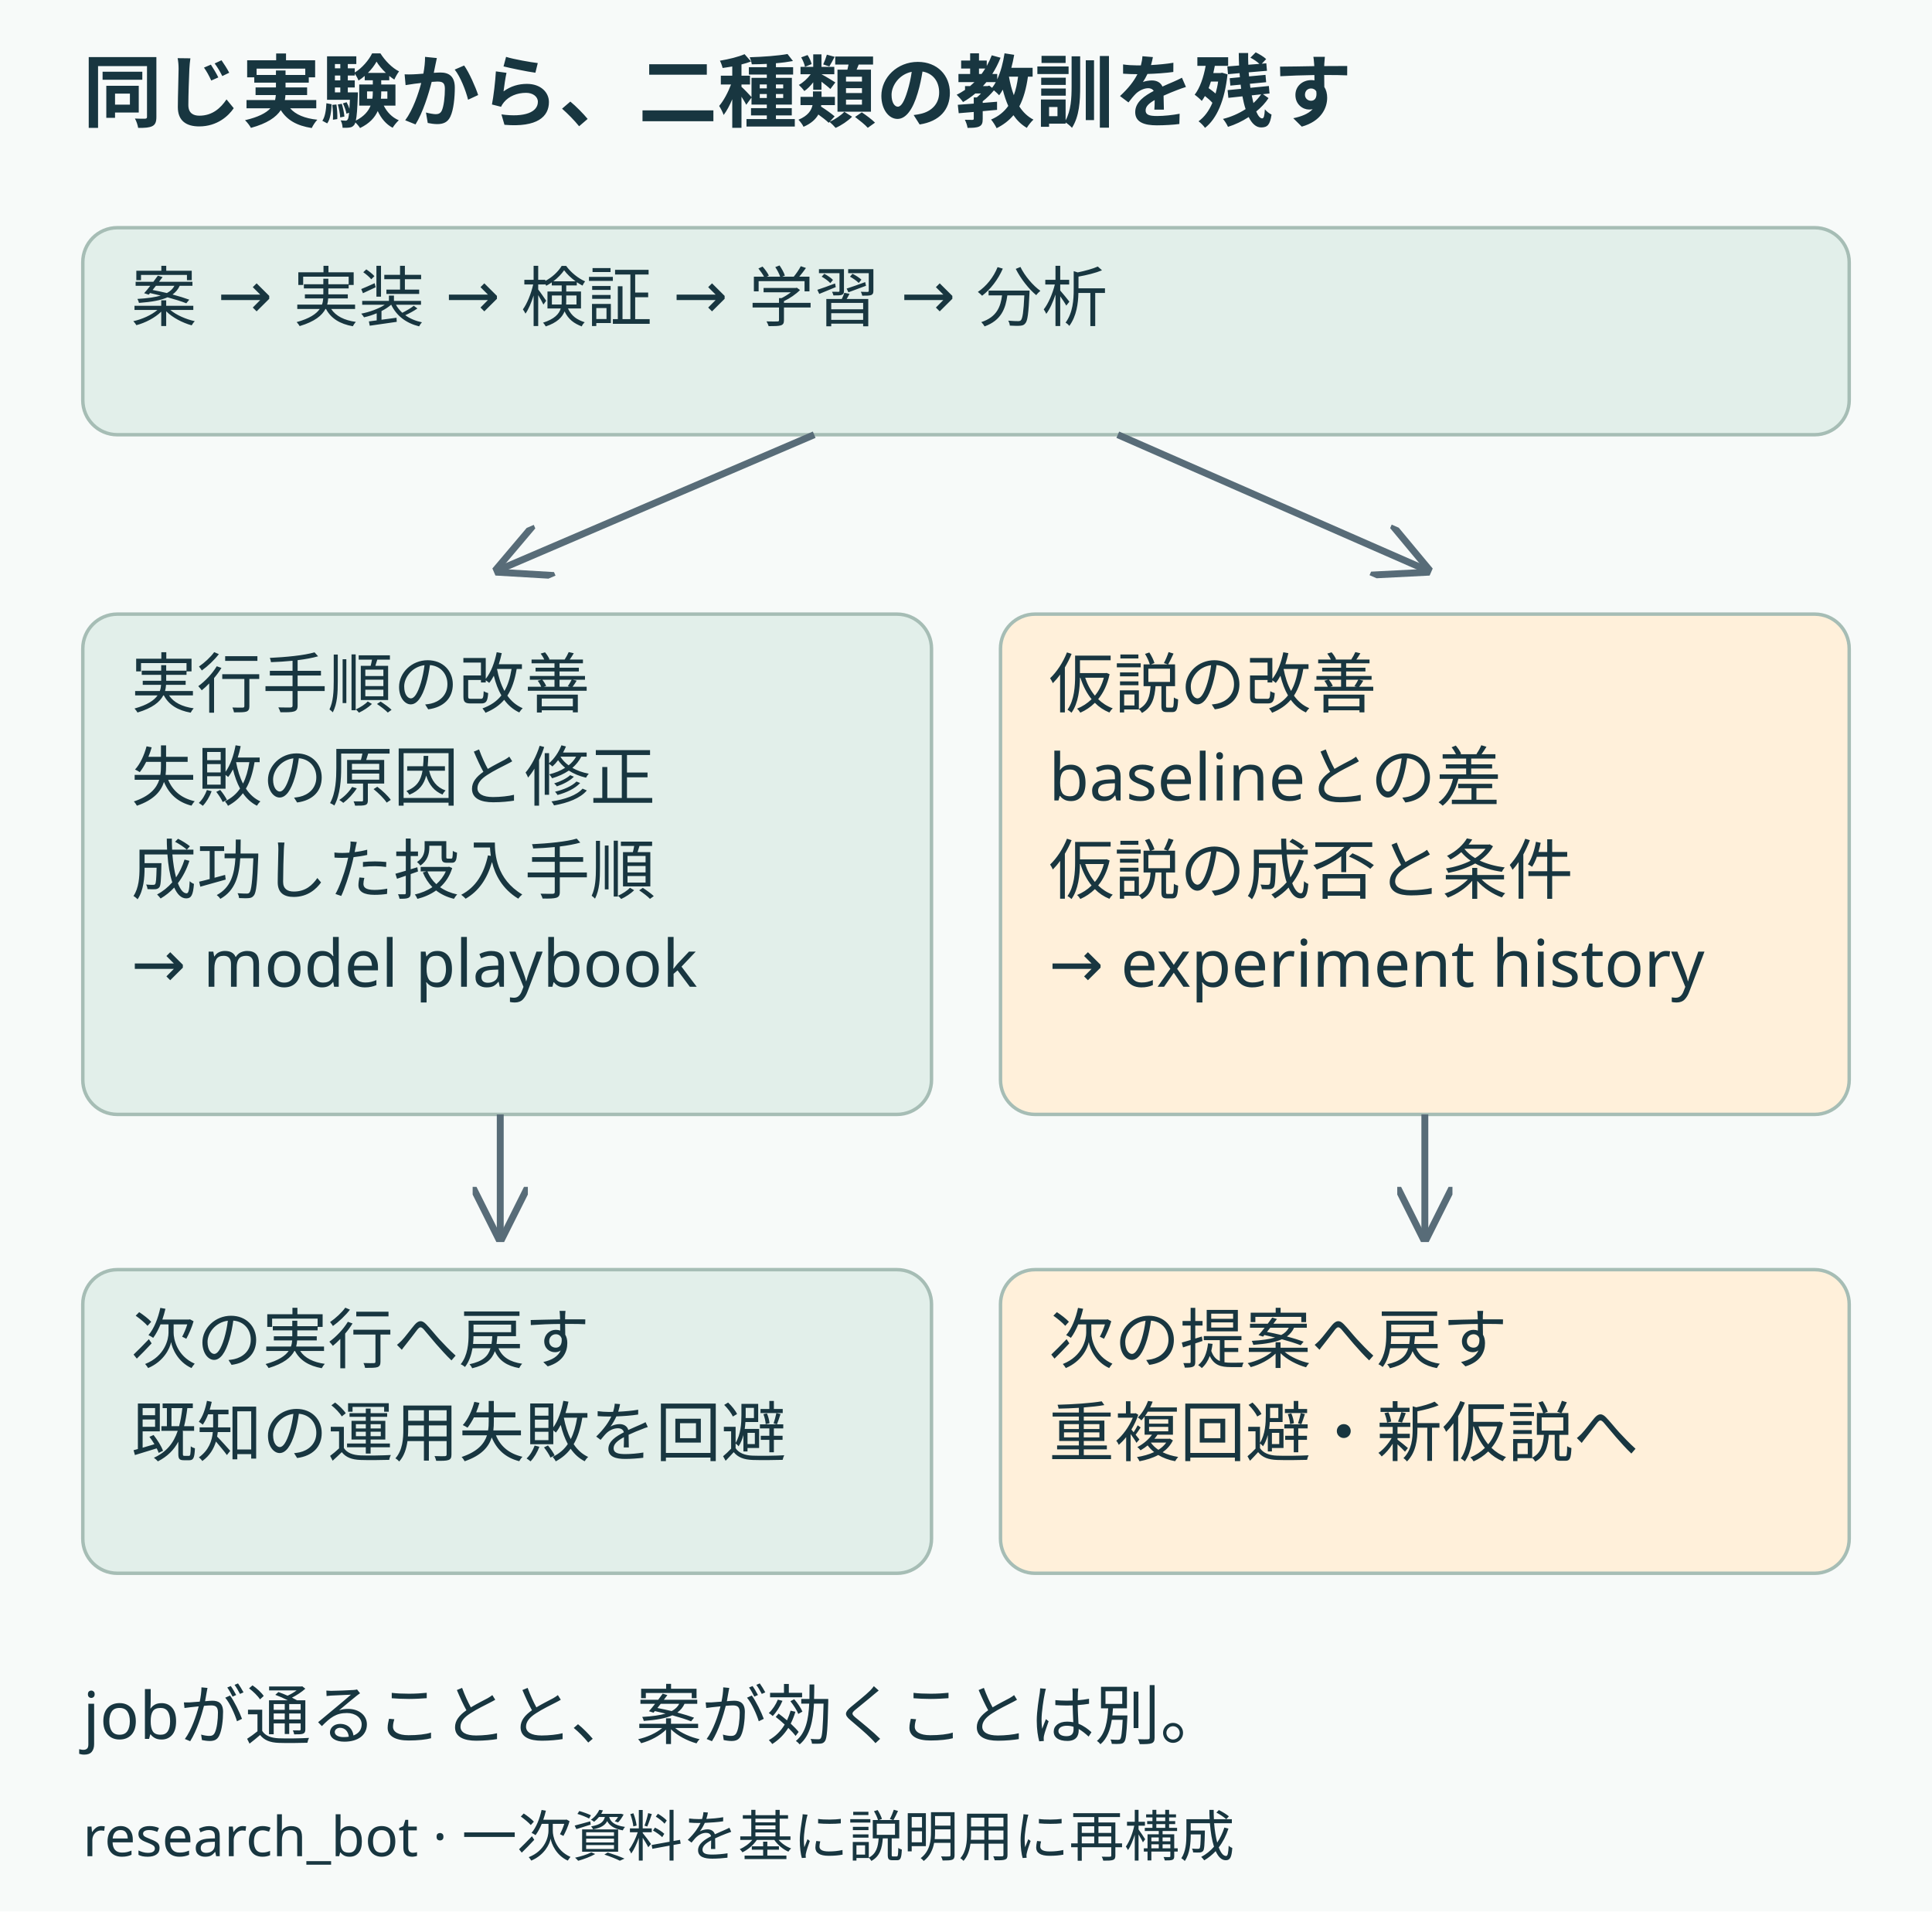
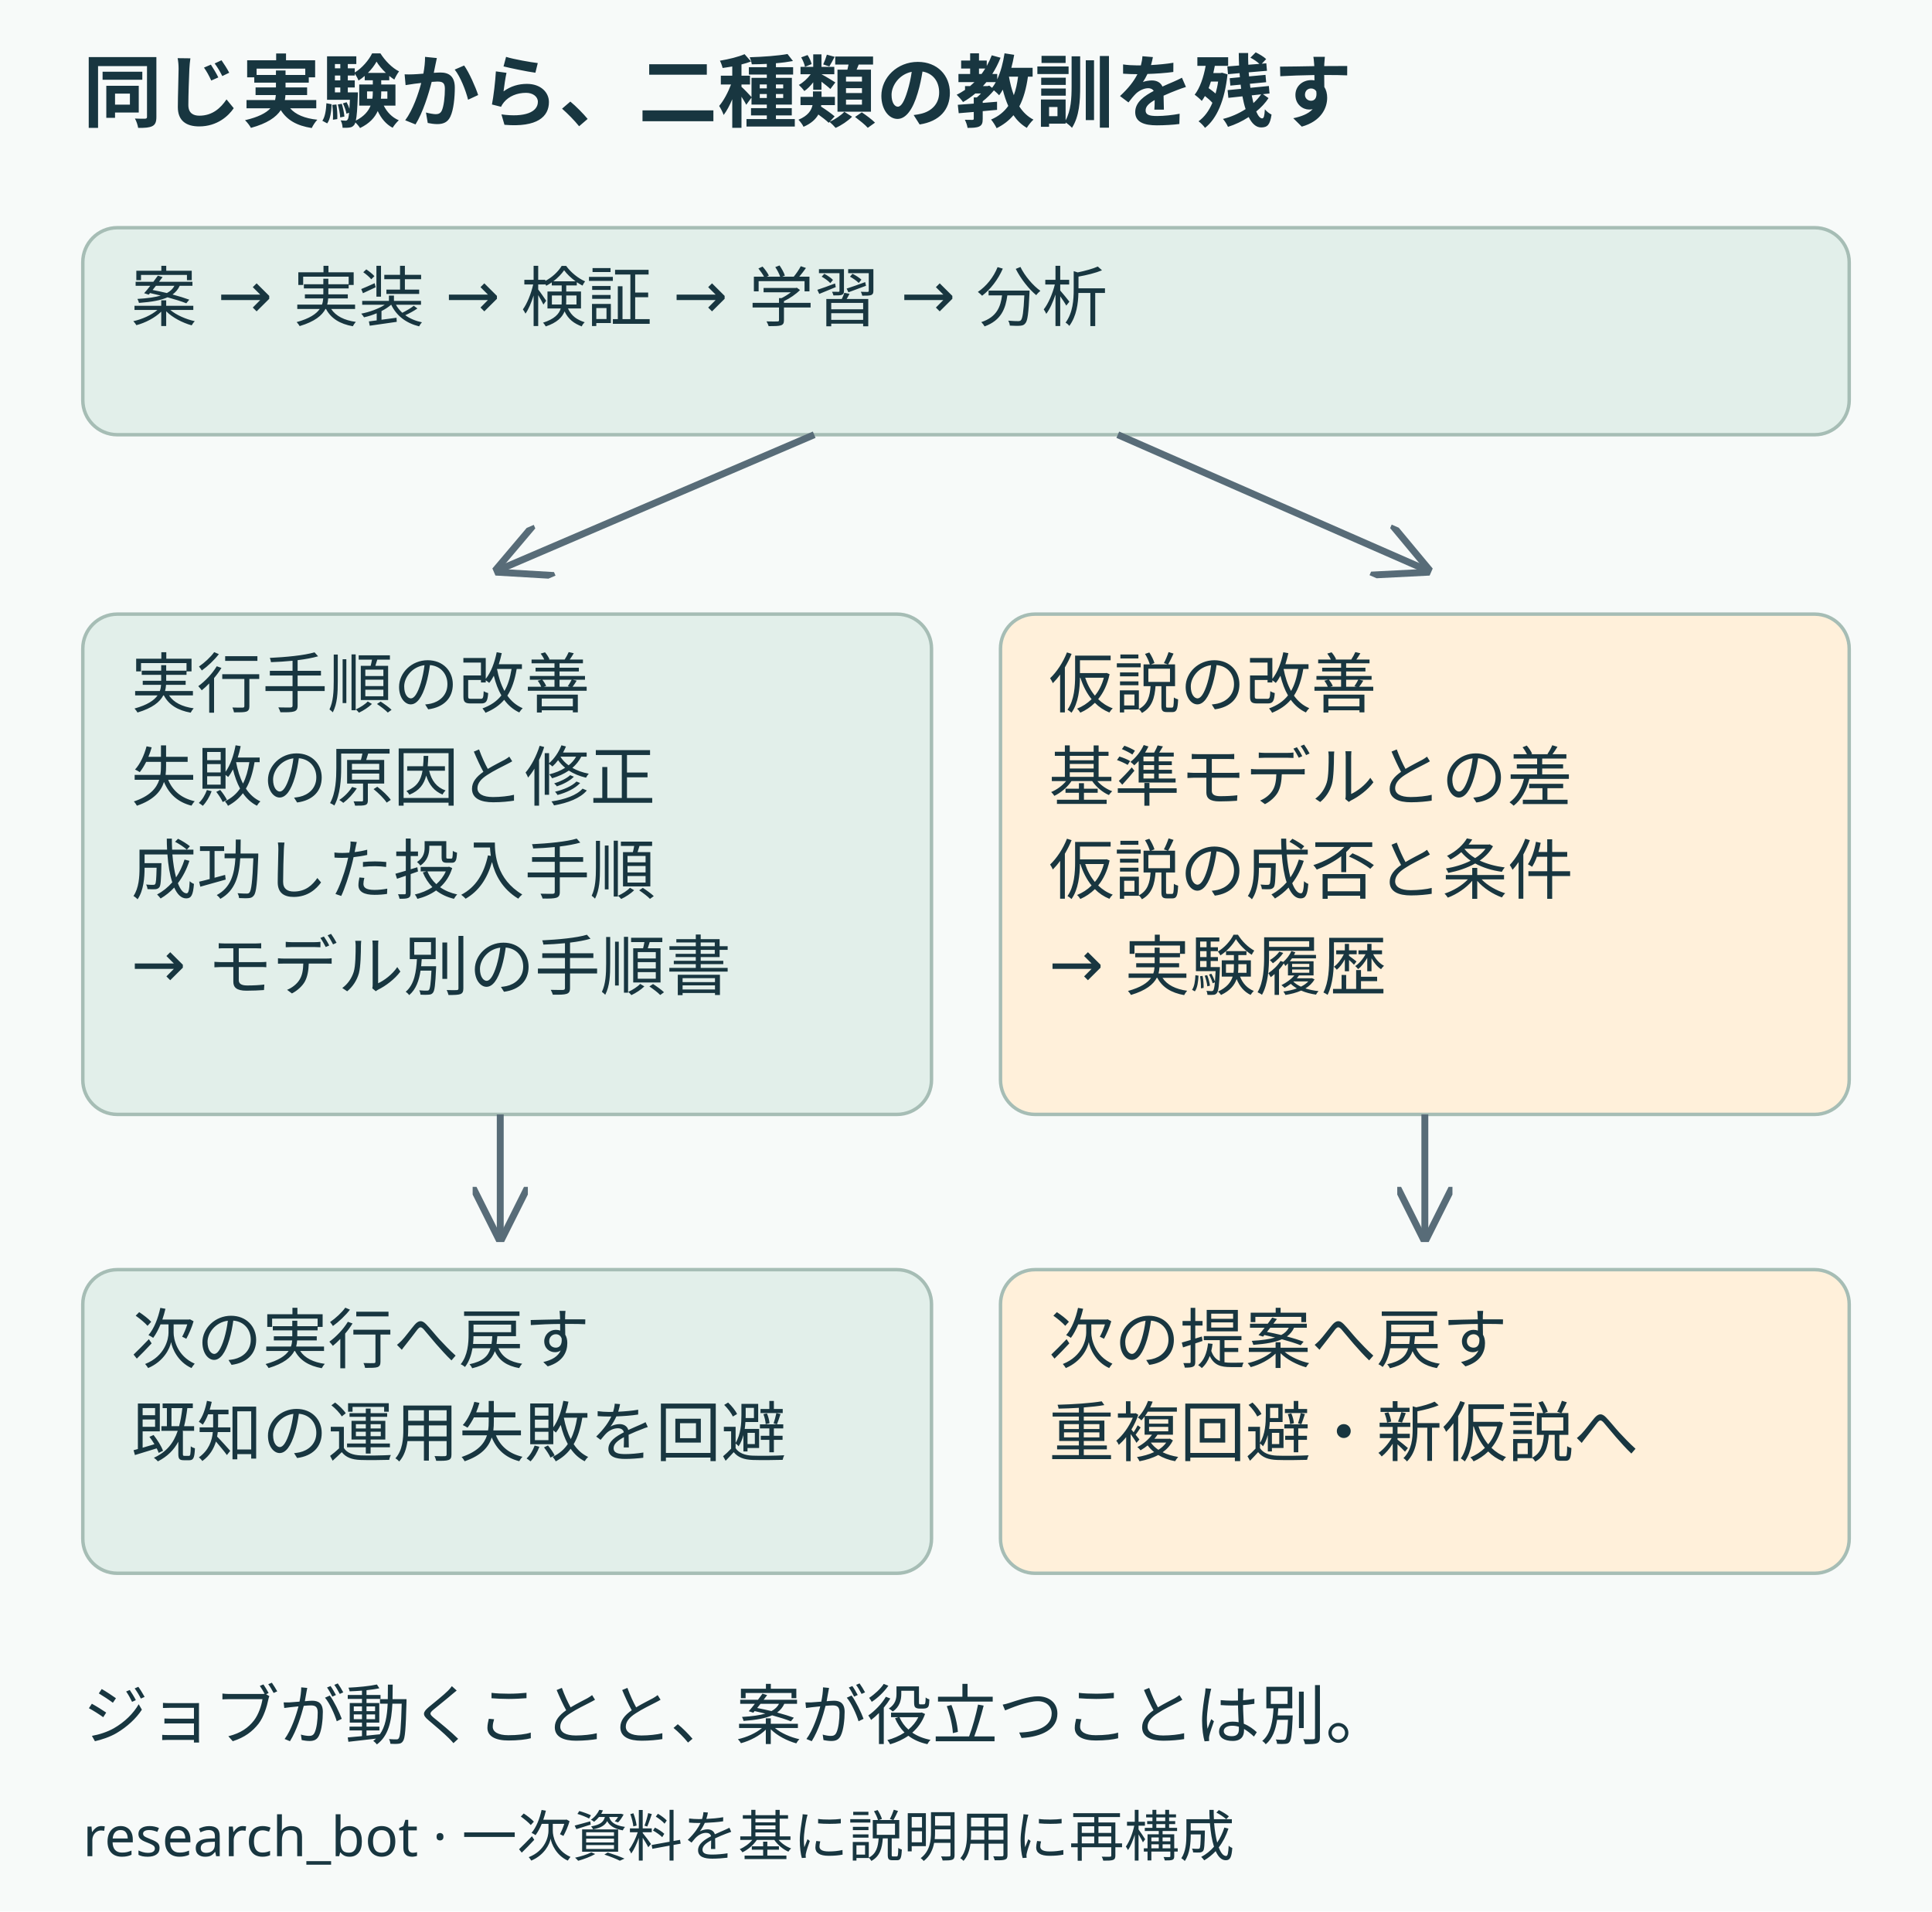
<svg xmlns="http://www.w3.org/2000/svg" viewBox="0 0 560 554" role="img" aria-labelledby="title">
  <defs>
    <marker id="arrow" markerWidth="8" markerHeight="8" refX="7" refY="4" orient="auto">
      <path d="M0 0L8 4L0 8" fill="none" stroke="#586c78" />
    </marker>
  </defs>
  <rect width="560" height="554" fill="#f7faf9" />
  <style>text{font-family:system-ui,sans-serif;fill:#183640;font-size:19px}.small{font-size:16px}.head{font-size:23px;font-weight:700}</style>
  <text x="24" y="35" class="head">同じ実験から、二種類の教訓を残す</text>
  <rect x="24" y="66" width="512" height="60" rx="10" fill="#e2efea" stroke="#a6bdb5" />
  <text x="38" y="93" class="">案 → 実装 → 検証 → 学習 → 分析</text>
  <path d="M236 126 L145 165" fill="none" stroke="#586c78" stroke-width="2" marker-end="url(#arrow)" />
  <path d="M324 126 L413 165" fill="none" stroke="#586c78" stroke-width="2" marker-end="url(#arrow)" />
  <rect x="24" y="178" width="246" height="145" rx="10" fill="#e2efea" stroke="#a6bdb5" />
  <text x="38" y="205" class="">実行手順の改善</text>
  <text x="38" y="232" class="">失敗の原因と修正</text>
  <text x="38" y="259" class="">成功した投入手順</text>
-   <text x="38" y="286" class="">→ model playbook</text>
+   <text x="38" y="286" class="">→ モデル別の手順書</text>
  <rect x="290" y="178" width="246" height="145" rx="10" fill="#fff0da" stroke="#a6bdb5" />
  <text x="304" y="205" class="">仮説の改善</text>
-   <text x="304" y="232" class="">baselineとの差</text>
+   <text x="304" y="232" class="">基準モデルとの差</text>
  <text x="304" y="259" class="">仮説の成否と条件</text>
-   <text x="304" y="286" class="">→ experiment history</text>
+   <text x="304" y="286" class="">→ 実験履歴</text>
  <path d="M145 323 L145 358" fill="none" stroke="#586c78" stroke-width="2" marker-end="url(#arrow)" />
  <path d="M413 323 L413 358" fill="none" stroke="#586c78" stroke-width="2" marker-end="url(#arrow)" />
  <rect x="24" y="368" width="246" height="88" rx="10" fill="#e2efea" stroke="#a6bdb5" />
  <text x="38" y="395" class="">次の実行へ戻す</text>
  <text x="38" y="422" class="">既知の運用失敗を回避</text>
  <rect x="290" y="368" width="246" height="88" rx="10" fill="#fff0da" stroke="#a6bdb5" />
  <text x="304" y="395" class="">次の提案へ戻す</text>
  <text x="304" y="422" class="">重複回避・新仮説へ</text>
-   <text x="24" y="504" class="">jobが通ることと、案が効くことは別。</text>
+   <text x="24" y="504" class="">ジョブが動くことと、案が役立つことは別。</text>
  <text x="24" y="538" class="small">research_bot · 一次資料を基に説明用に再構成</text>
</svg>
